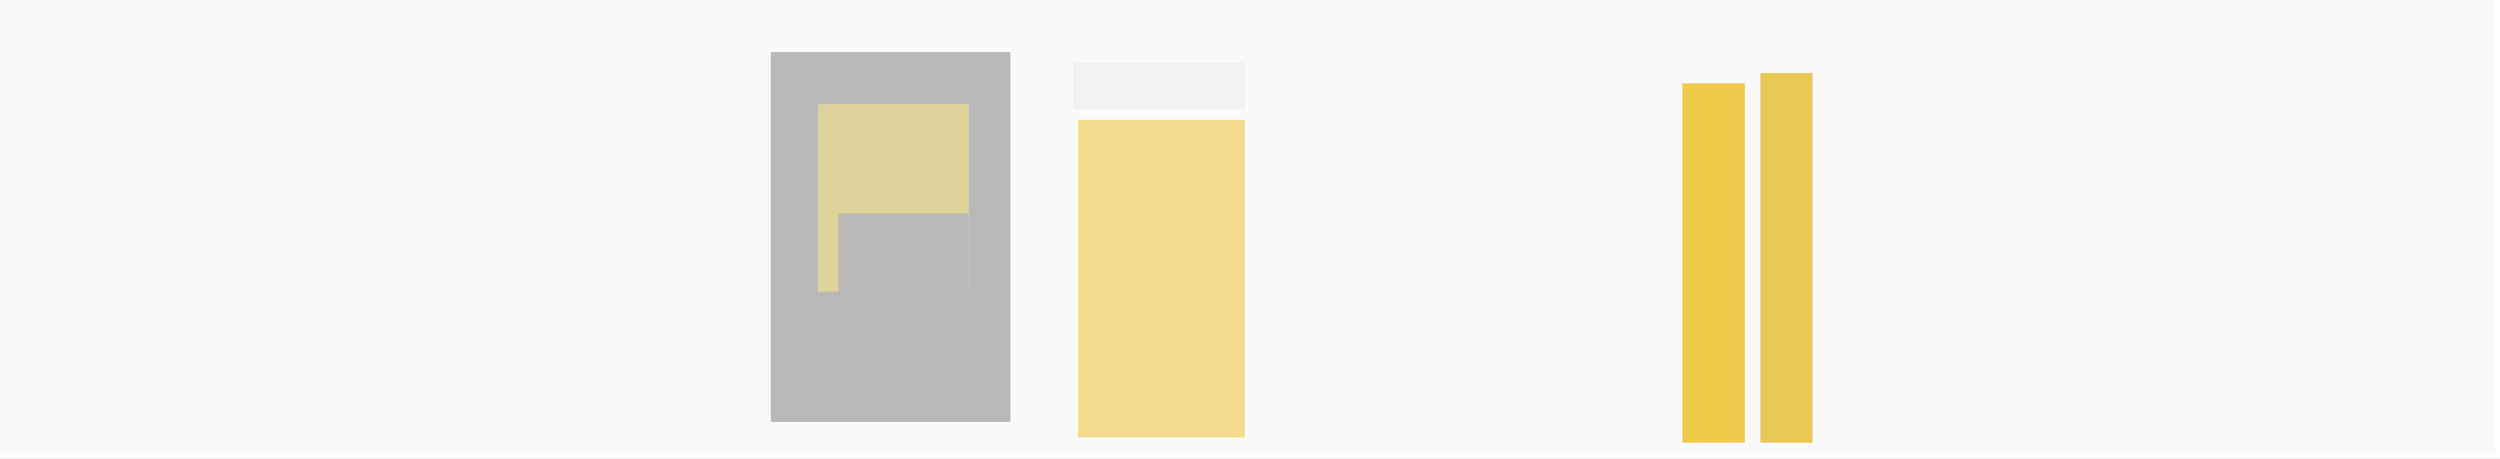
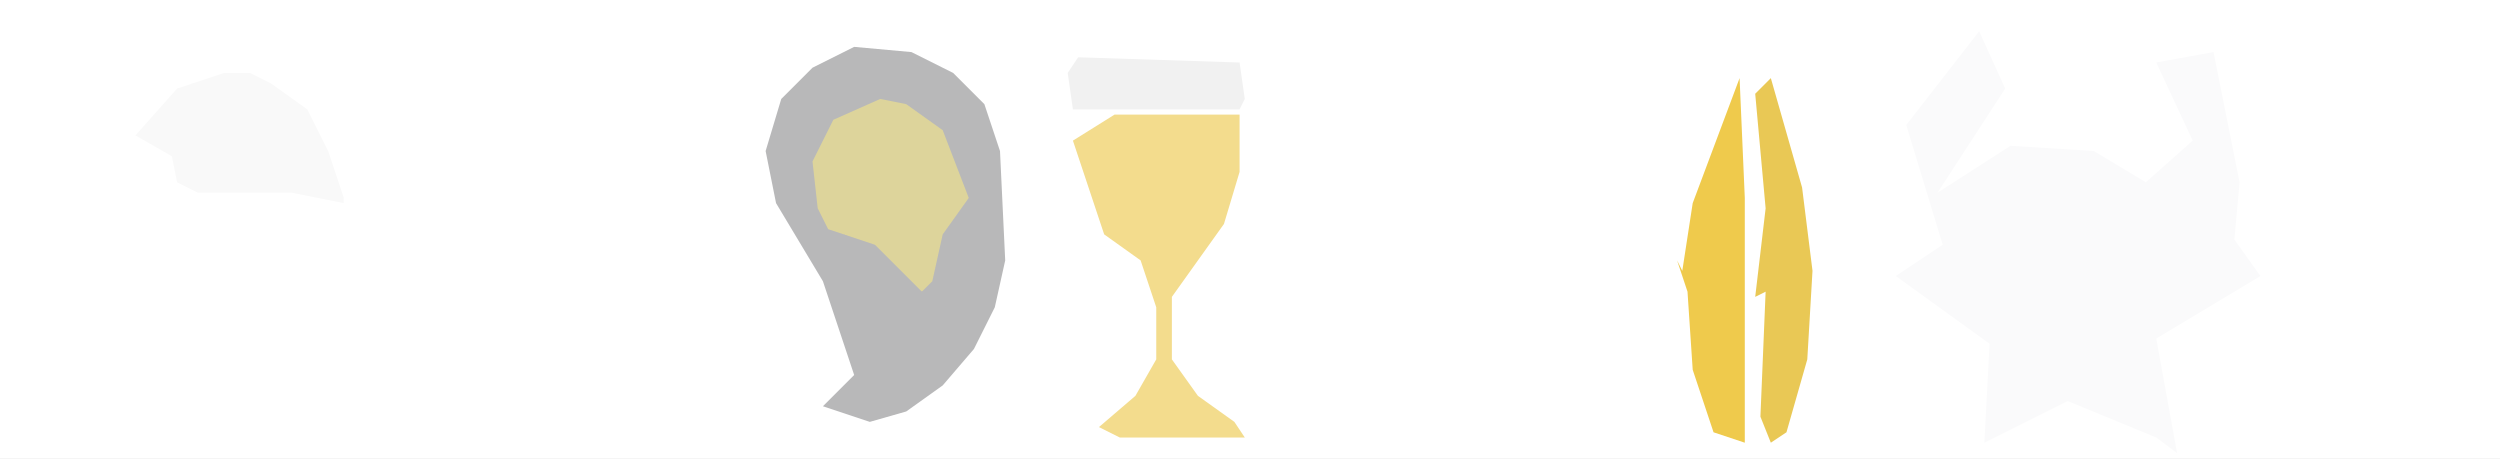
<svg xmlns="http://www.w3.org/2000/svg" width="480" height="88" viewBox="0 0 480 88">
  <rect width="480" height="88" fill="white" />
-   <path d="M 0,0 L 479,0 L 479,87 L 0,87 Z" fill="#fafafb" stroke="none" />
-   <path d="M 148,10 L 194,10 L 194,81 L 148,81 Z" fill="#b8b8b9" stroke="none" />
-   <path d="M 207,23 L 239,23 L 239,84 L 207,84 Z" fill="#f3dc8d" stroke="none" />
-   <path d="M 157,20 L 186,20 L 186,56 L 157,56 Z" fill="#ddd49b" stroke="none" />
-   <path d="M 26,14 L 66,14 L 66,39 L 26,39 Z" fill="#f9f9f9" stroke="none" />
-   <path d="M 323,16 L 335,16 L 335,85 L 323,85 Z" fill="#efca4c" stroke="none" />
-   <path d="M 338,14 L 348,14 L 348,85 L 338,85 Z" fill="#e9c855" stroke="none" />
-   <path d="M 206,12 L 239,12 L 239,21 L 206,21 Z" fill="#f1f1f1" stroke="none" />
-   <path d="M 161,41 L 186,41 L 186,68 L 161,68 Z" fill="#b8b8b9" stroke="none" />
+   <path d="M 418,87 L 414,65 L 434,53 L 429,46 L 430,35 L 425,10 L 414,12 L 421,27 L 412,35 L 402,29 L 386,28 L 372,37 L 385,17 L 380,6 L 366,24 L 373,47 L 364,53 L 382,66 L 381,85 L 397,77 L 414,84 Z" fill="#fafafb" stroke="none" />
+   <path d="M 167,81 L 158,78 L 164,72 L 158,54 L 149,39 L 147,29 L 150,19 L 156,13 L 164,9 L 175,10 L 183,14 L 189,20 L 192,29 L 193,50 L 191,59 L 187,67 L 181,74 L 174,79 Z" fill="#b8b8b9" stroke="none" />
+   <path d="M 239,84 L 215,84 L 211,82 L 218,76 L 222,69 L 222,59 L 219,50 L 212,45 L 206,27 L 214,22 L 238,22 L 238,33 L 235,43 L 225,57 L 225,69 L 230,76 L 237,81 Z" fill="#f3dc8d" stroke="none" />
+   <path d="M 177,56 L 168,47 L 159,44 L 157,40 L 156,31 L 160,23 L 169,19 L 174,20 L 181,25 L 186,38 L 181,45 L 179,54 Z" fill="#ddd49b" stroke="none" />
+   <path d="M 66,39 L 56,37 L 38,37 L 34,35 L 33,30 L 26,26 L 34,17 L 43,14 L 48,14 L 52,16 L 59,21 L 63,29 L 66,38 Z" fill="#f9f9f9" stroke="none" />
+   <path d="M 335,85 L 329,83 L 325,71 L 324,56 L 322,50 L 323,52 L 325,39 L 334,15 L 335,38 L 335,85 Z" fill="#efca4c" stroke="none" />
+   <path d="M 340,85 L 338,80 L 339,56 L 337,57 L 339,40 L 337,18 L 340,15 L 346,36 L 348,52 L 347,69 L 343,83 Z" fill="#e9c855" stroke="none" />
+   <path d="M 238,21 L 206,21 L 205,14 L 207,11 L 238,12 L 239,19 L 238,21 Z" fill="#f1f1f1" stroke="none" />
+   <path d="M 178,68 L 174,66 L 161,49 L 162,45 L 166,47 L 175,56 L 179,56 L 183,43 L 186,41 L 183,62 L 181,66 L 178,68 Z" fill="#b8b8b9" stroke="none" />
</svg>
